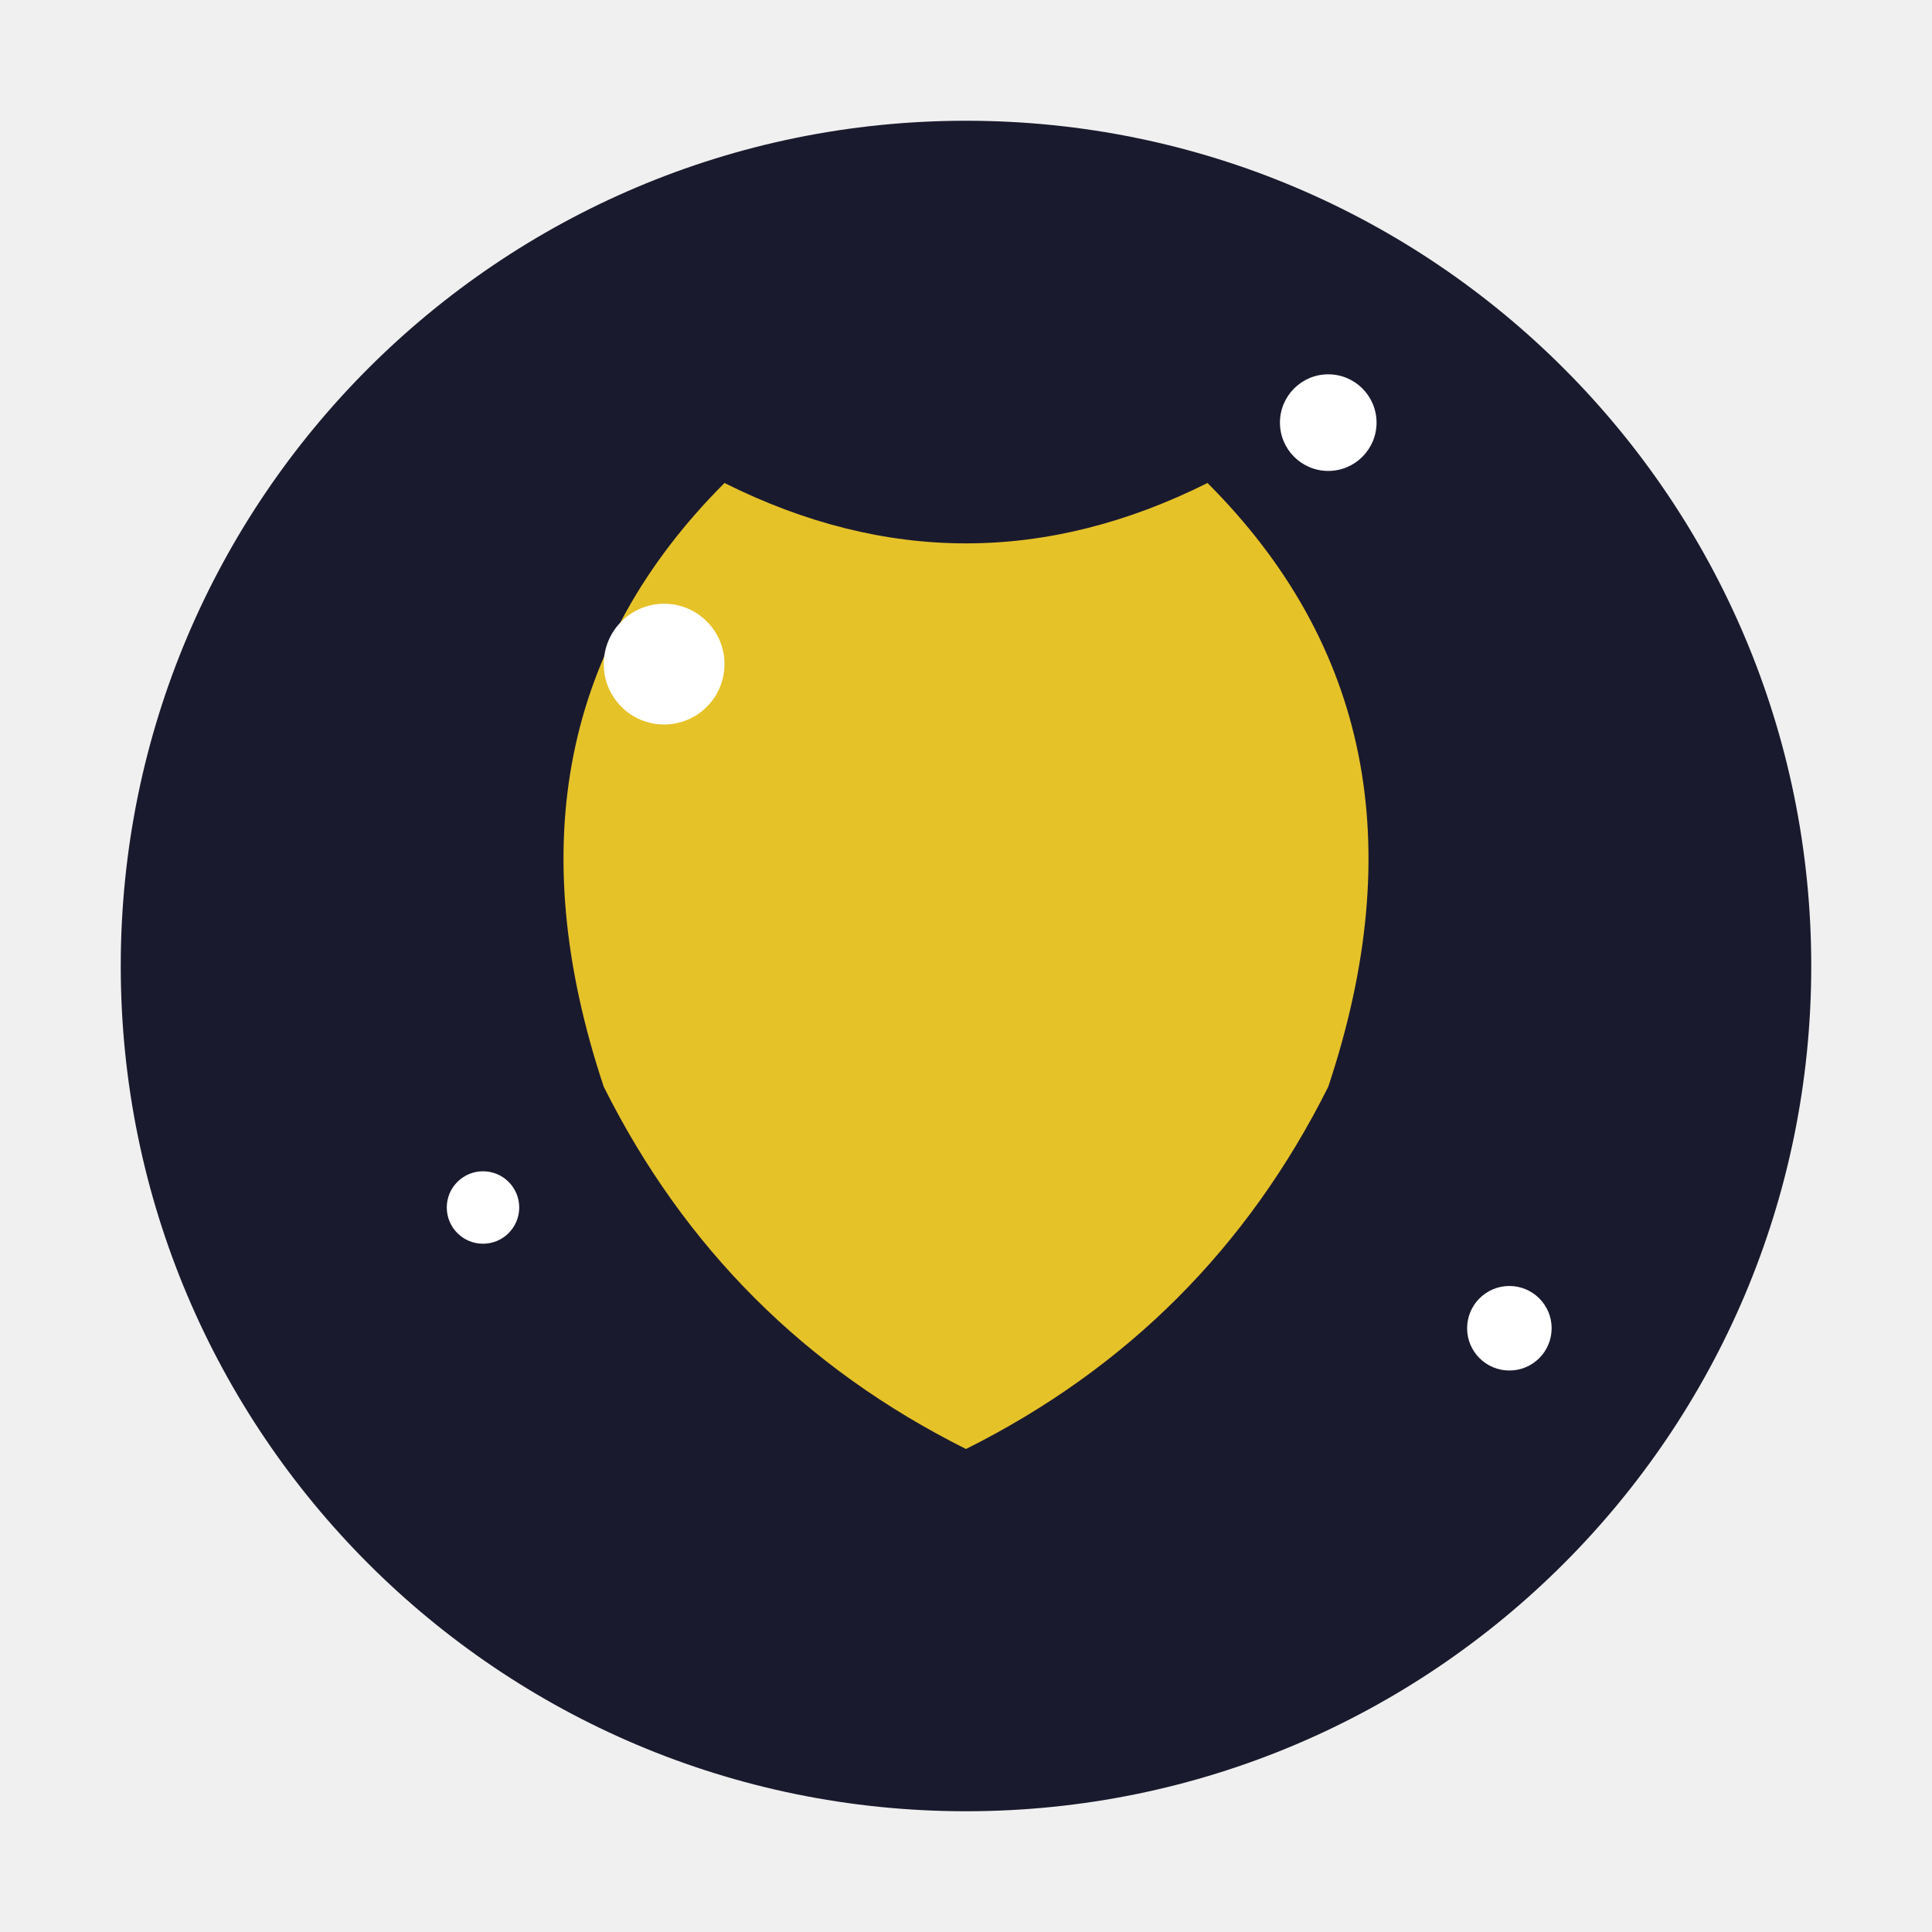
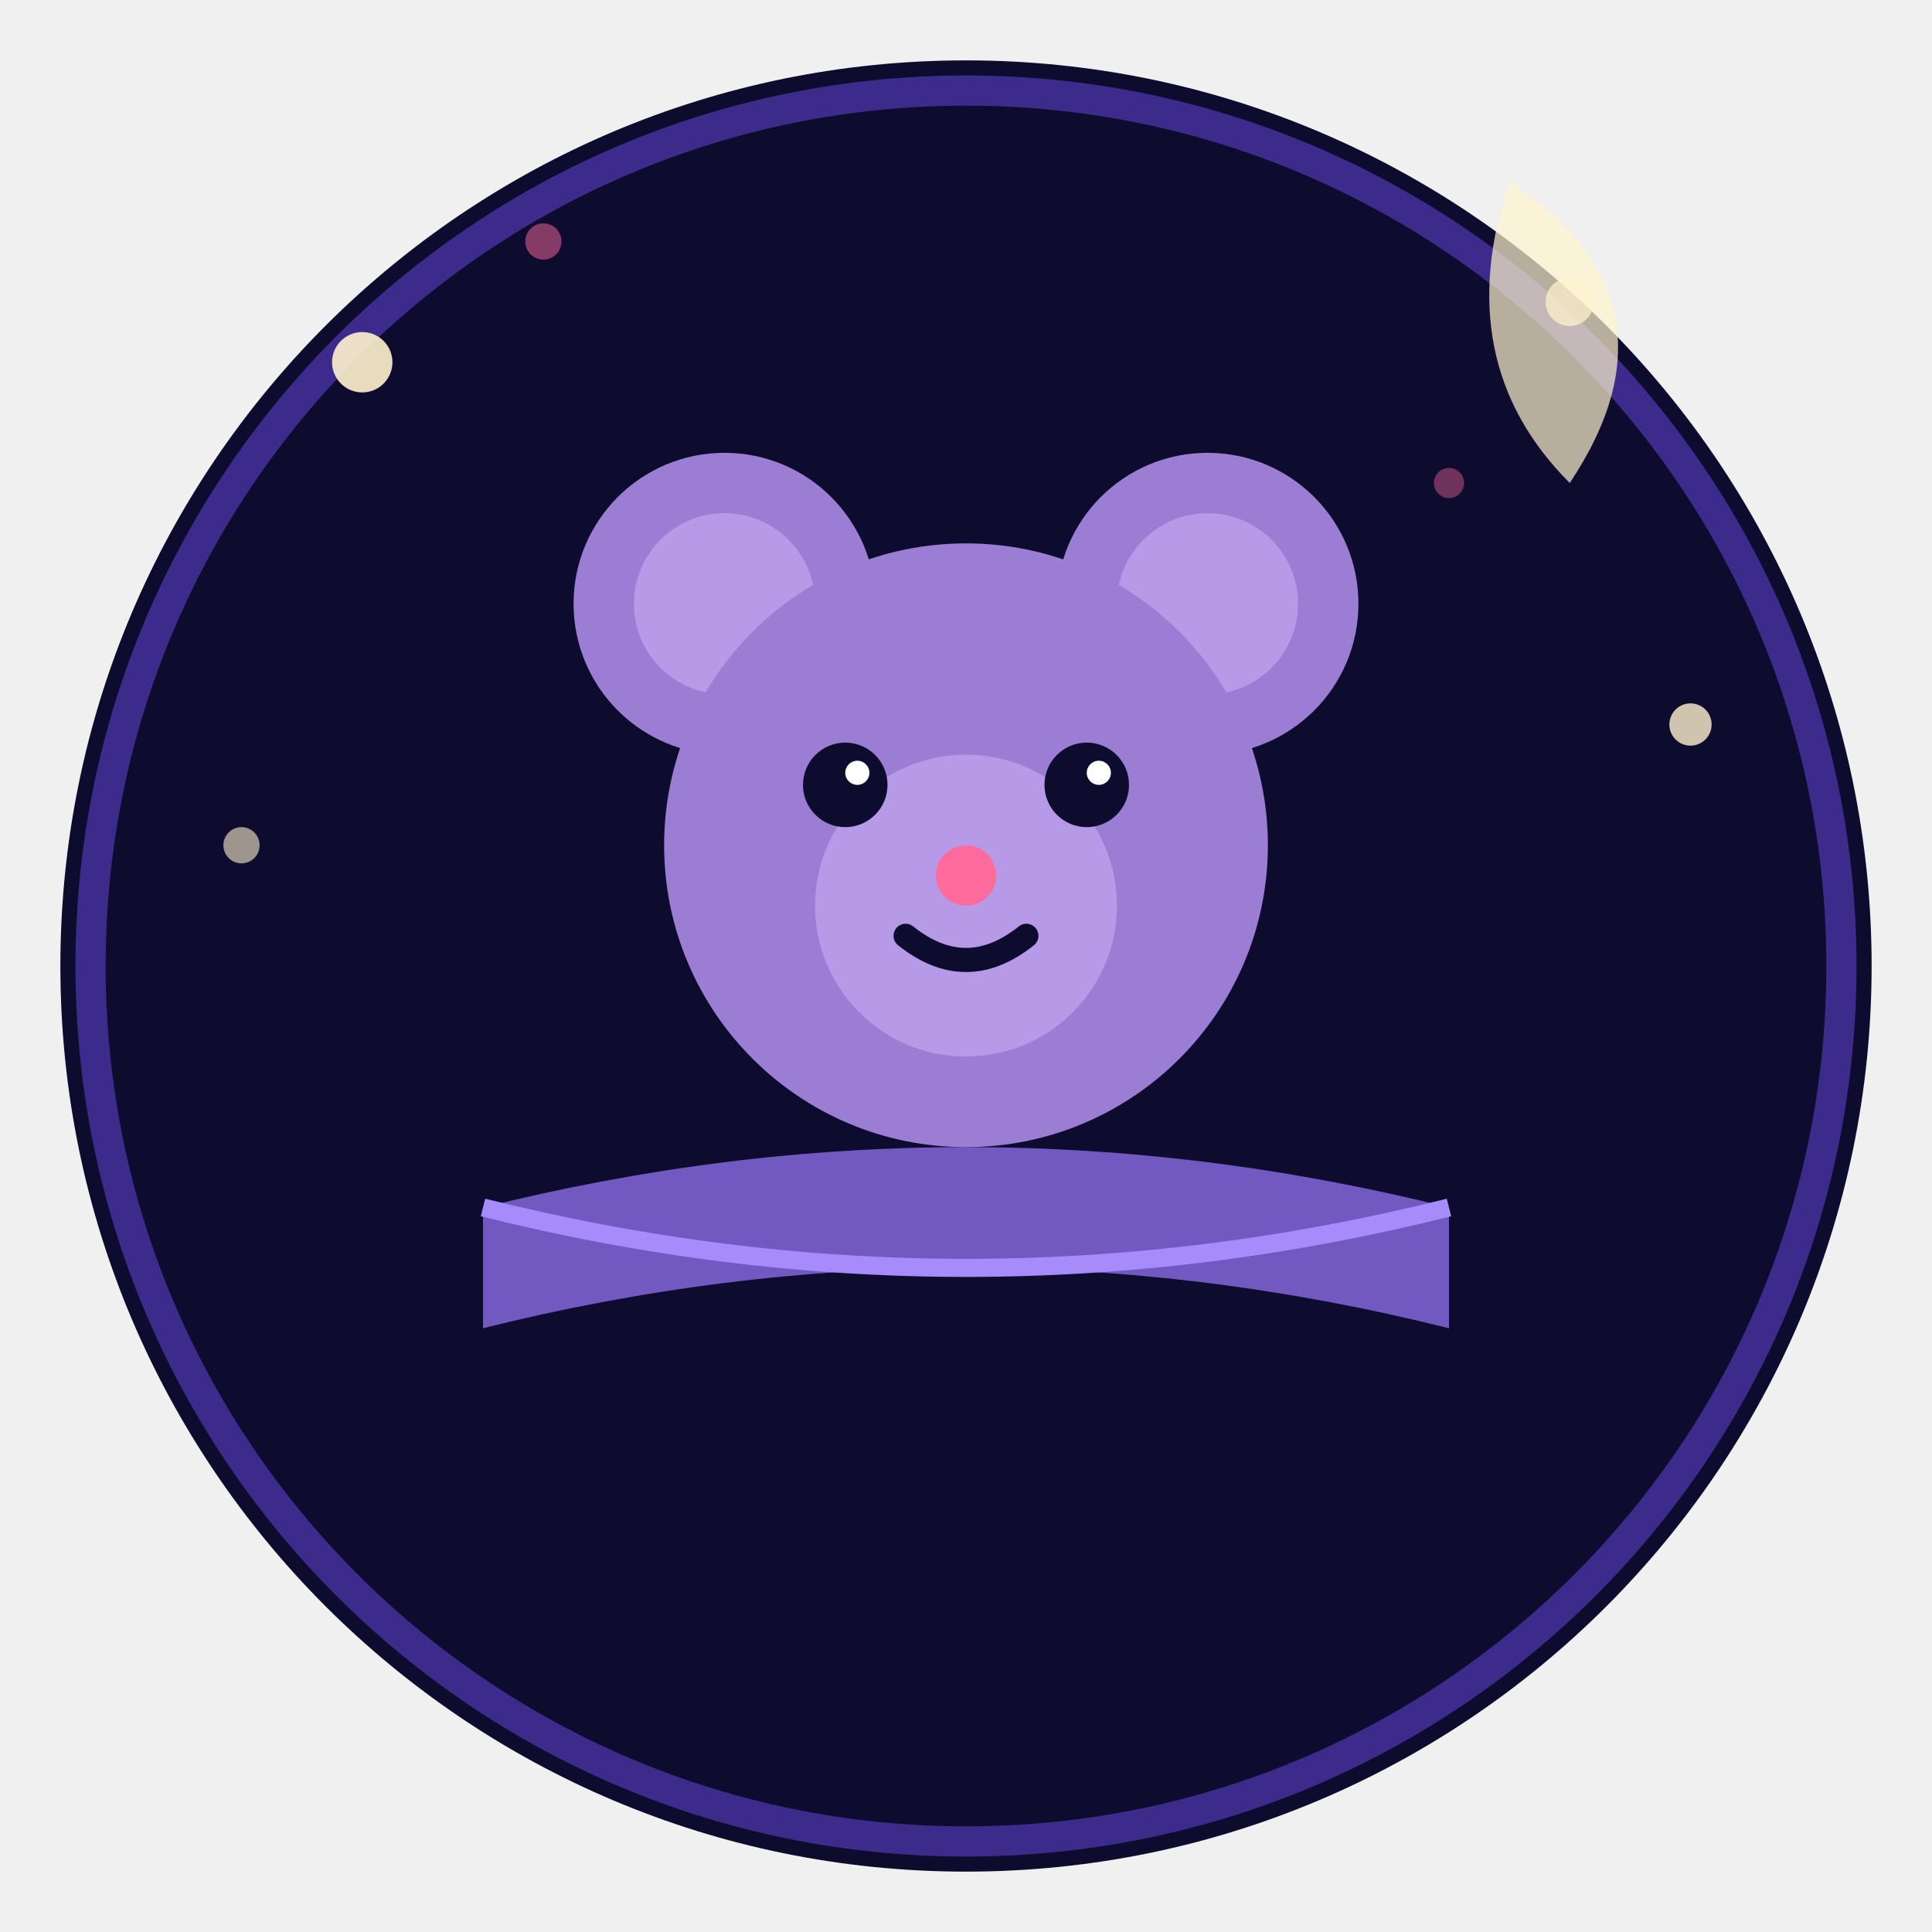
<svg xmlns="http://www.w3.org/2000/svg" viewBox="0 0 32 32">
-   <circle cx="16" cy="16" r="14" fill="#1a1a2e" />
-   <path d="M20 8 Q24 12 22 18 Q20 22 16 24 Q12 22 10 18 Q8 12 12 8 Q16 10 20 8Z" fill="#e6c229" />
-   <circle cx="11" cy="11" r="1" fill="#fff" />
-   <circle cx="22" cy="7" r="0.8" fill="#fff" />
-   <circle cx="8" cy="20" r="0.6" fill="#fff" />
-   <circle cx="25" cy="22" r="0.7" fill="#fff" />
+   <circle cx="16" cy="16" r="15" fill="#0D0B2E" />
+   <circle cx="16" cy="16" r="14.5" fill="none" stroke="#6B4CE6" stroke-width="0.5" opacity="0.5" />
+   <path d="M8 20 Q16 18 24 20 L24 22 Q16 20 8 22 Z" fill="#8B6CE6" opacity="0.8" />
+   <path d="M8 20 Q16 22 24 20" fill="none" stroke="#A78BFA" stroke-width="0.3" />
+   <circle cx="12" cy="10" r="2.5" fill="#9B7DD4" />
+   <circle cx="12" cy="10" r="1.5" fill="#B69AE8" />
+   <circle cx="20" cy="10" r="2.5" fill="#9B7DD4" />
+   <circle cx="20" cy="10" r="1.5" fill="#B69AE8" />
+   <circle cx="16" cy="14" r="5" fill="#9B7DD4" />
+   <circle cx="16" cy="15" r="2.5" fill="#B69AE8" />
+   <circle cx="14" cy="13" r="0.7" fill="#0D0B2E" />
+   <circle cx="18" cy="13" r="0.7" fill="#0D0B2E" />
+   <circle cx="14.2" cy="12.8" r="0.2" fill="white" />
+   <circle cx="18.2" cy="12.8" r="0.2" fill="white" />
+   <circle cx="16" cy="14.5" r="0.5" fill="#FF6B9D" />
+   <path d="M15 15.5 Q16 16.3 17 15.5" fill="none" stroke="#0D0B2E" stroke-width="0.4" stroke-linecap="round" />
+   <circle cx="6" cy="6" r="0.5" fill="#FFF3CD" opacity="0.9" />
+   <circle cx="26" cy="5" r="0.4" fill="#FFF3CD" opacity="0.7" />
+   <circle cx="4" cy="14" r="0.3" fill="#FFF3CD" opacity="0.6" />
+   <circle cx="28" cy="12" r="0.35" fill="#FFF3CD" opacity="0.8" />
+   <circle cx="9" cy="4" r="0.3" fill="#FF6B9D" opacity="0.5" />
+   <circle cx="24" cy="8" r="0.25" fill="#FF6B9D" opacity="0.4" />
+   <path d="M25 3 Q28 5 26 8 Q24 6 25 3 Z" fill="#FFF3CD" opacity="0.7" />
</svg>
